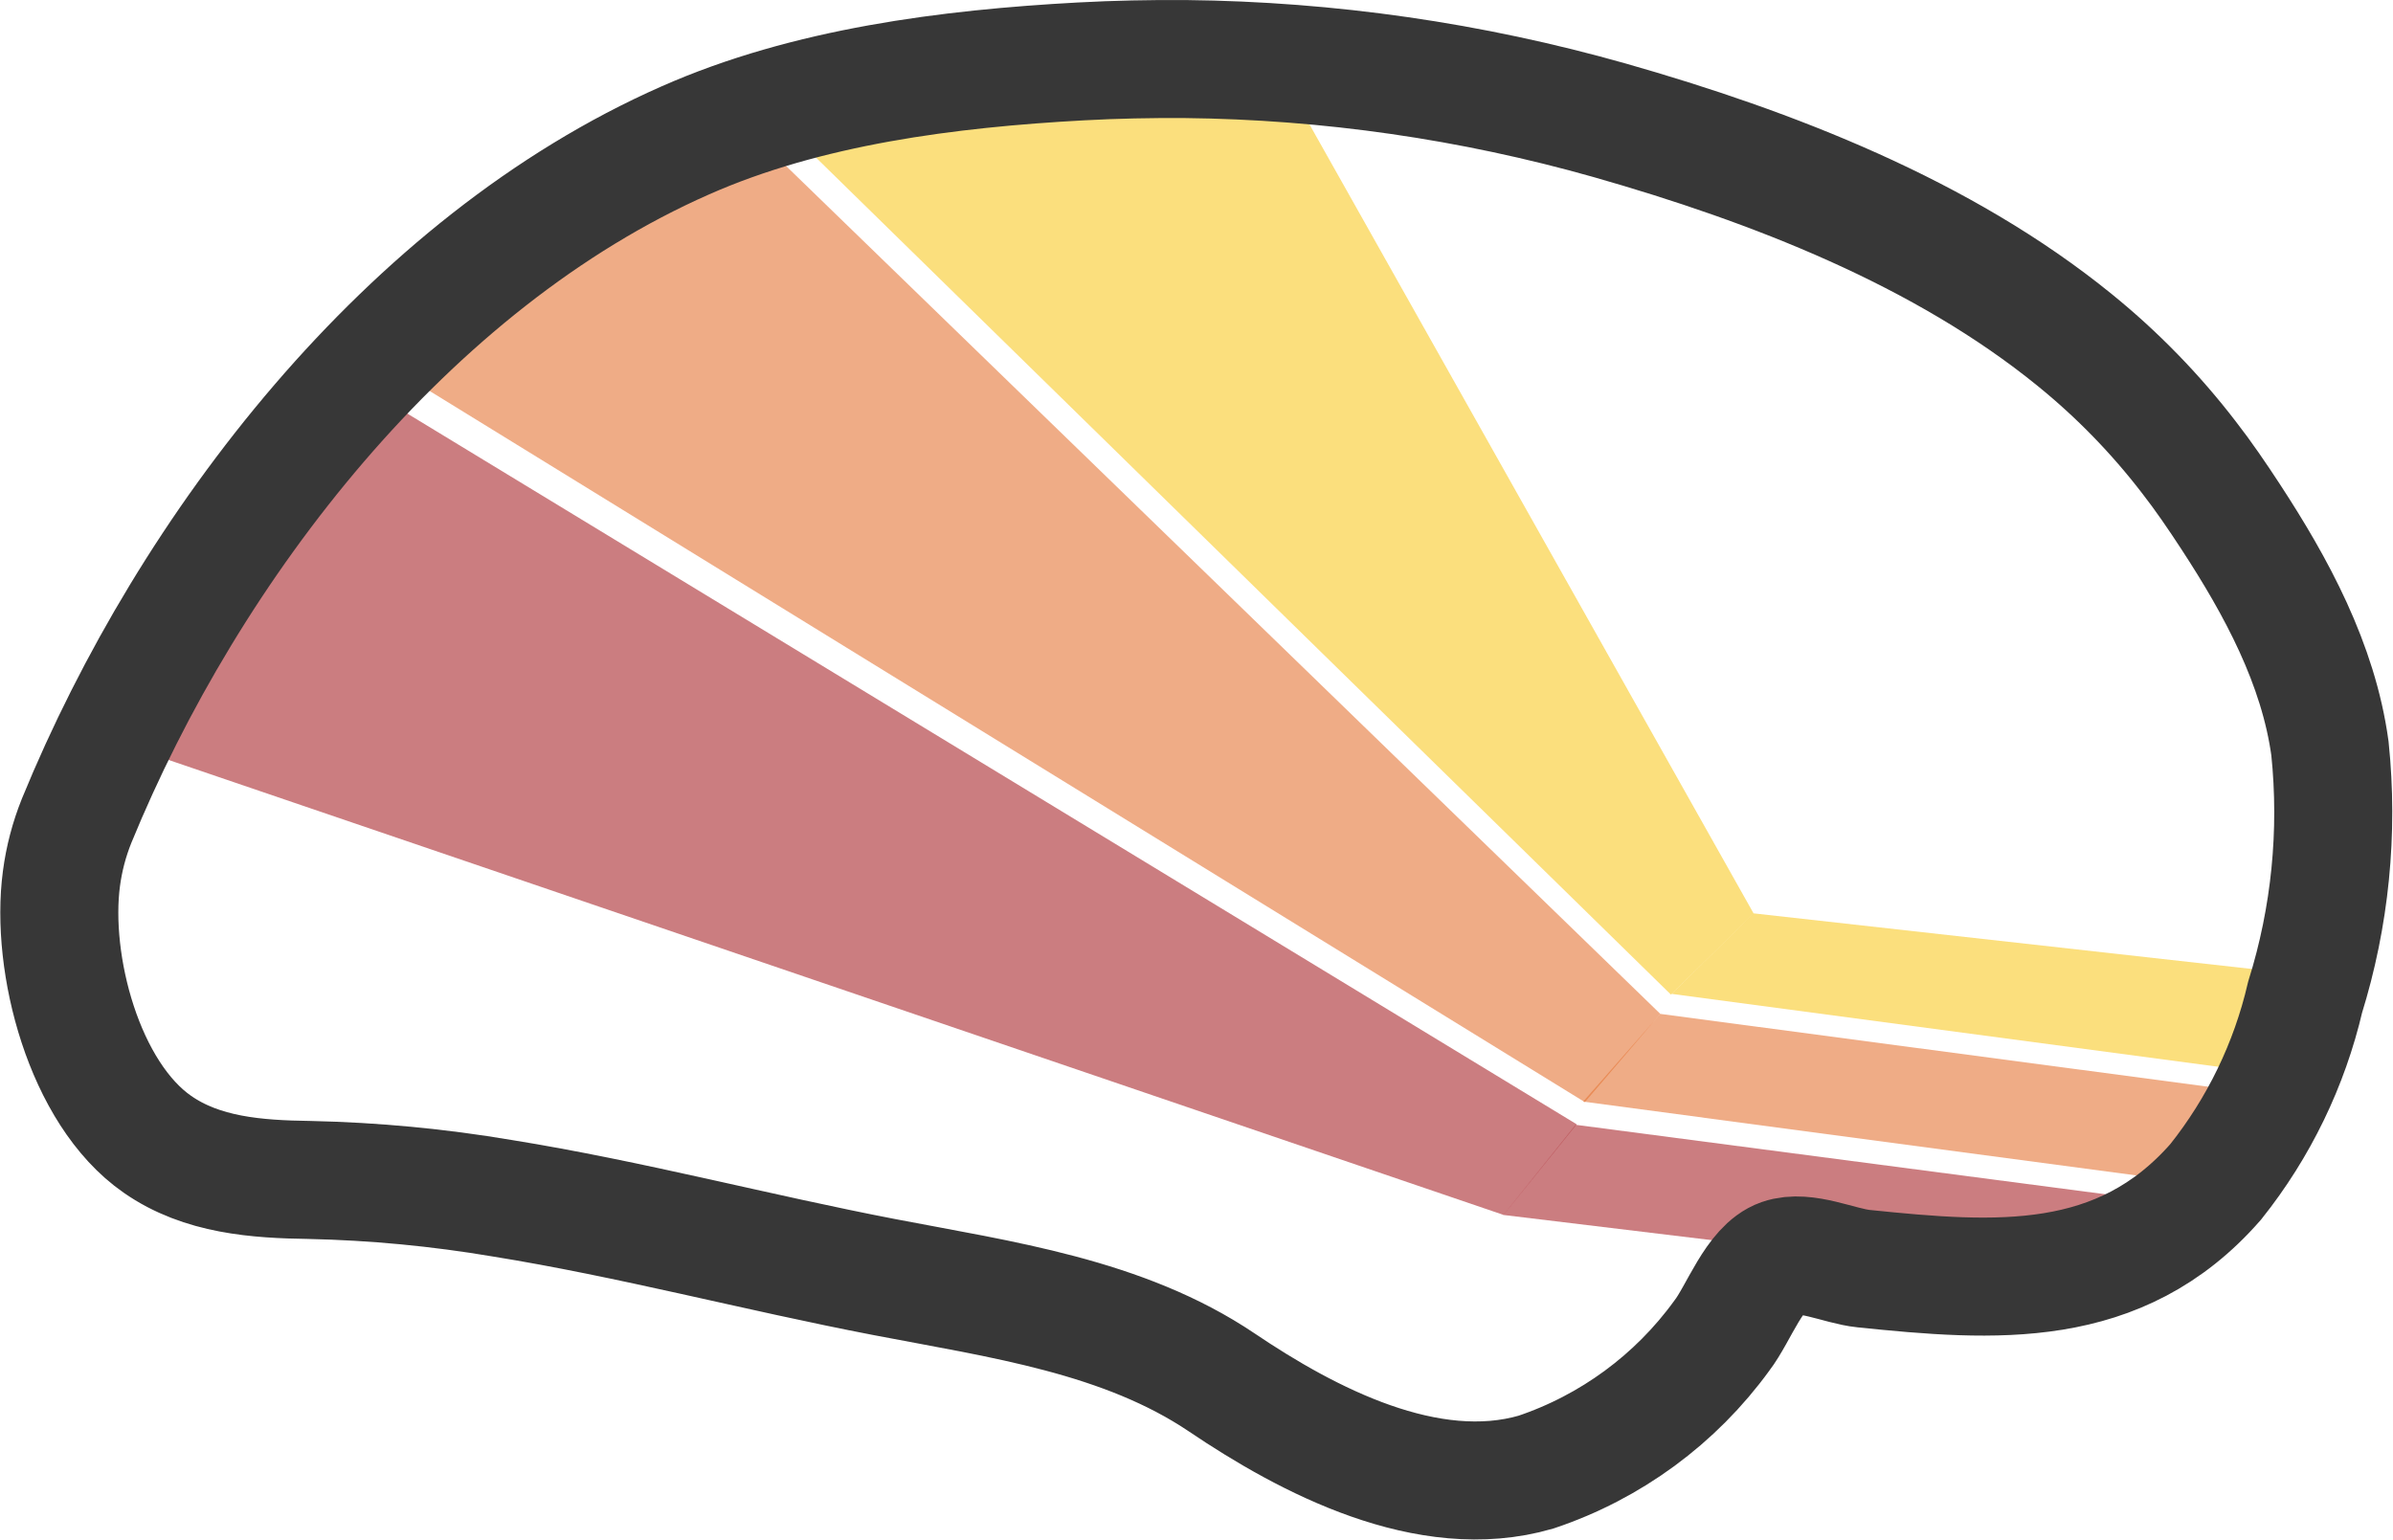
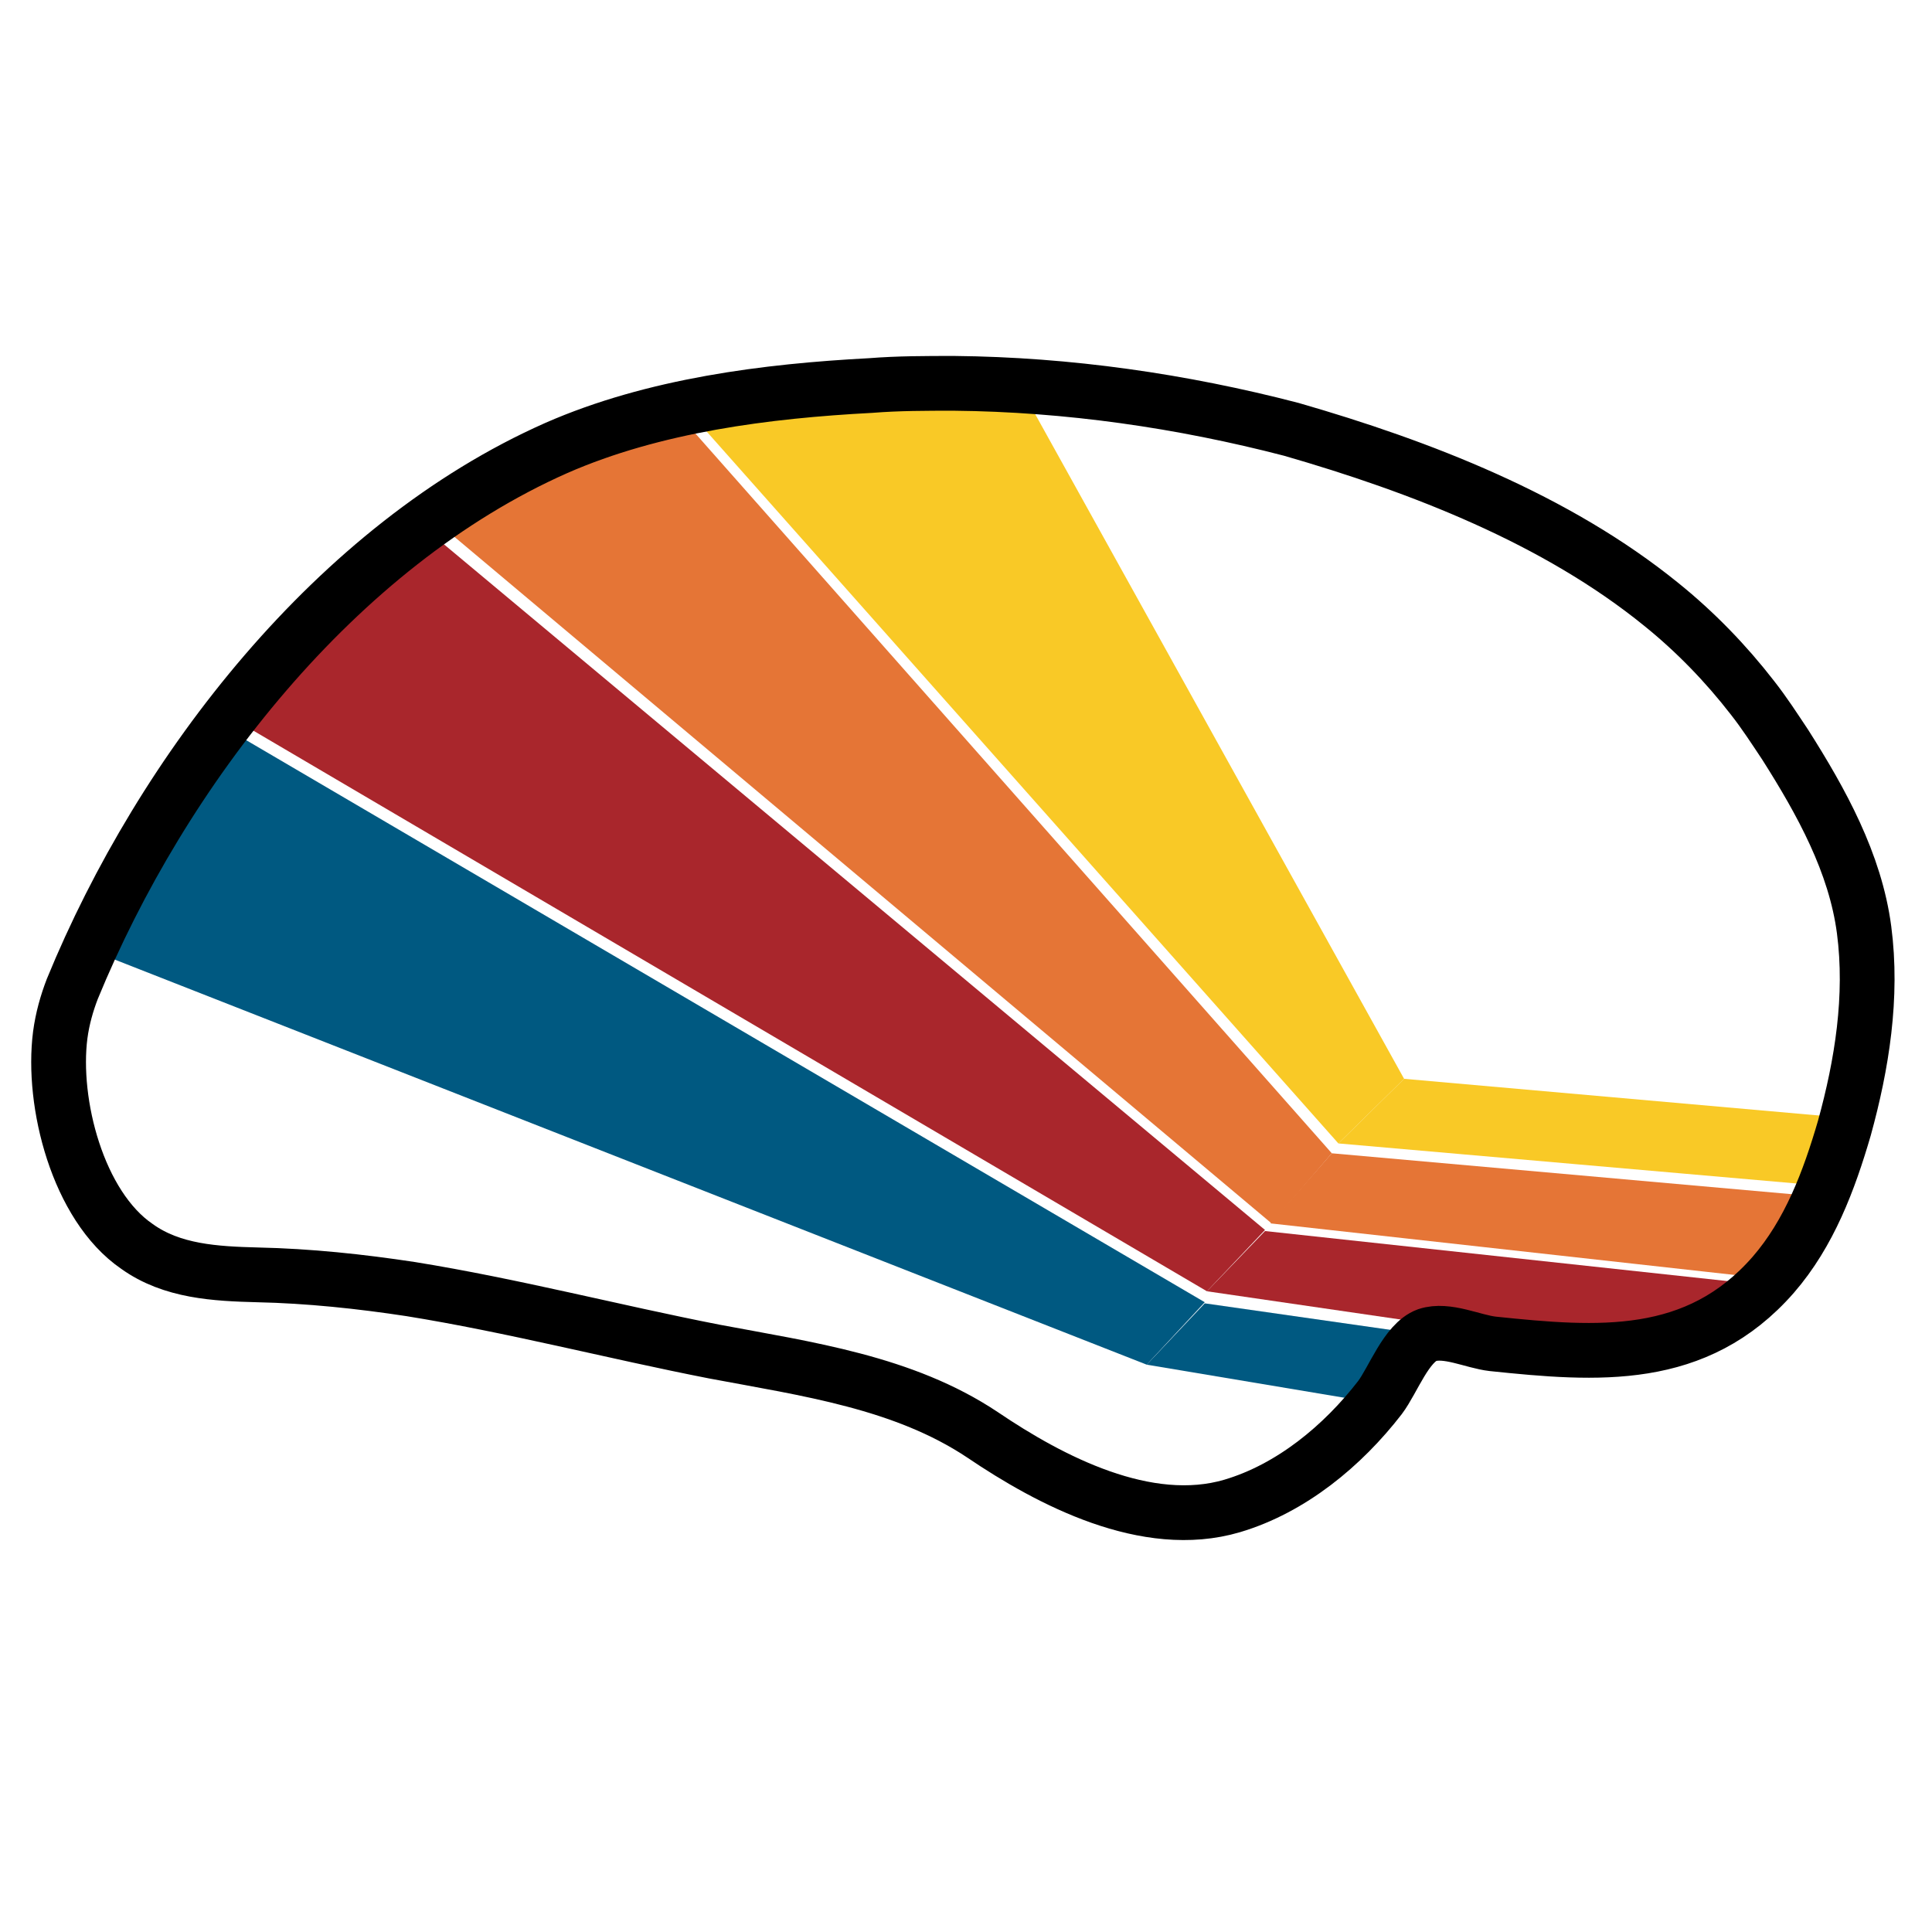
- <svg xmlns="http://www.w3.org/2000/svg" width="101.377" height="65.223" viewBox="0 0 101.377 65.223">
-   <defs>
-     <clipPath id="clip-path">
-       <path id="Path_461" data-name="Path 461" d="M57.919,3.883c-1.481-.01-2.952.02-4.433.1-5.6.306-11.592,1.062-16.76,3.35-11.745,5.178-21,17.158-25.778,28.822a10.084,10.084,0,0,0-.643,2.451c-.48,3.605.96,9.1,4.065,11.255,1.889,1.318,4.218,1.481,6.445,1.512a56.289,56.289,0,0,1,8.171.776c5.444.878,10.775,2.3,16.188,3.34,4.933.95,10.121,1.655,14.288,4.463,3.646,2.461,8.732,5.127,13.308,3.8a16.013,16.013,0,0,0,7.874-5.781c.725-.94,1.379-2.9,2.512-3.3,1.032-.357,2.472.357,3.5.46,5.576.572,10.847.97,14.911-3.677a19.739,19.739,0,0,0,3.789-7.823,26.314,26.314,0,0,0,1.052-10.54c-.49-3.575-2.267-6.853-4.218-9.835-.562-.858-1.134-1.7-1.757-2.5a29.623,29.623,0,0,0-4.831-4.964c-5.6-4.555-12.828-7.354-19.712-9.315A68.633,68.633,0,0,0,57.919,3.883Z" transform="translate(-10.214 -3.881)" />
-     </clipPath>
-   </defs>
-   <g id="PestilliLab_logo_7transp" transform="translate(-8.008 -1.586)">
-     <g id="Group_122" data-name="Group 122" transform="translate(10.214 3.881)">
-       <g id="Group_97" data-name="Group 97" transform="translate(0 0)">
-         <g id="Group_96" data-name="Group 96" clip-path="url(#clip-path)">
-           <path id="Path_460" data-name="Path 460" d="M672.089,409.292l-26.79-3.575L648.568,402l26.892,3.575Z" transform="translate(-580.437 -361.339)" fill="#e57536" opacity="0.6" />
-         </g>
+ <svg xmlns="http://www.w3.org/2000/svg" xmlns:xlink="http://www.w3.org/1999/xlink" version="1.1" id="svg2160" x="0px" y="0px" viewBox="0 0 176.4 176.4" style="enable-background:new 0 0 176.4 176.4;" xml:space="preserve">
+   <style type="text/css">
+ 	.st0{clip-path:url(#SVGID_2_);fill:#E57536;}
+ 	.st1{clip-path:url(#SVGID_4_);fill:#F9C926;}
+ 	.st2{clip-path:url(#SVGID_6_);}
+ 	.st3{fill:#F9C926;}
+ 	.st4{fill:#A9262C;}
+ 	.st5{fill:#E57536;}
+ 	.st6{clip-path:url(#SVGID_8_);fill:none;}
+ 	.st7{fill:none;stroke:#000000;stroke-width:5;stroke-miterlimit:3.994;}
+ 	.st8{fill:#005981;}
+ </style>
+   <g>
+     <g>
+       <g>
+         <defs>
+           <path id="SVGID_1_" d="M86.6,34.7c-2.5,0-5.1,0-7.6,0.2c-9.6,0.5-19.9,1.8-28.7,5.7C30.2,49.4,14.3,70,6.1,90      c-0.5,1.3-0.9,2.7-1.1,4.2c-0.8,6.2,1.6,15.6,7,19.3c3.2,2.3,7.2,2.5,11,2.6c4.7,0.1,9.4,0.6,14,1.3c9.3,1.5,18.5,3.9,27.7,5.7      c8.5,1.6,17.3,2.8,24.5,7.6c6.2,4.2,15,8.8,22.8,6.5c5.4-1.6,10.1-5.5,13.5-9.9c1.2-1.6,2.4-5,4.3-5.7c1.8-0.6,4.2,0.6,6,0.8      c9.6,1,18.6,1.7,25.5-6.3c3.3-3.8,5.1-8.6,6.5-13.4c1.6-5.8,2.6-12,1.8-18.1s-3.9-11.7-7.2-16.9c-1-1.5-1.9-2.9-3-4.3      c-2.4-3.2-5.2-6-8.3-8.5c-9.6-7.8-22-12.6-33.8-16C107.4,36.3,97,34.8,86.6,34.7z" />
+         </defs>
+         <clipPath id="SVGID_2_">
+           <use xlink:href="#SVGID_1_" style="overflow:visible;" />
+         </clipPath>
+         <polygon class="st0" points="161.9,116.8 116,111.7 121.6,105.3 167.7,109.4    " />
      </g>
-       <g id="Group_99" data-name="Group 99" transform="translate(0 0)">
-         <g id="Group_98" data-name="Group 98" clip-path="url(#clip-path)">
-           <path id="Path_462" data-name="Path 462" d="M708.034,367.184,682,363.711l3.472-3.411,23.787,2.655Z" transform="translate(-613.388 -323.898)" fill="#f9c926" opacity="0.6" />
-         </g>
+     </g>
+     <g>
+       <g>
+         <defs>
+           <path id="SVGID_3_" d="M86.6,34.7c-2.5,0-5.1,0-7.6,0.2c-9.6,0.5-19.9,1.8-28.7,5.7C30.2,49.4,14.3,70,6.1,90      c-0.5,1.3-0.9,2.7-1.1,4.2c-0.8,6.2,1.6,15.6,7,19.3c3.2,2.3,7.2,2.5,11,2.6c4.7,0.1,9.4,0.6,14,1.3c9.3,1.5,18.5,3.9,27.7,5.7      c8.5,1.6,17.3,2.8,24.5,7.6c6.2,4.2,15,8.8,22.8,6.5c5.4-1.6,10.1-5.5,13.5-9.9c1.2-1.6,2.4-5,4.3-5.7c1.8-0.6,4.2,0.6,6,0.8      c9.6,1,18.6,1.7,25.5-6.3c3.3-3.8,5.1-8.6,6.5-13.4c1.6-5.8,2.6-12,1.8-18.1s-3.9-11.7-7.2-16.9c-1-1.5-1.9-2.9-3-4.3      c-2.4-3.2-5.2-6-8.3-8.5c-9.6-7.8-22-12.6-33.8-16C107.4,36.3,97,34.8,86.6,34.7z" />
+         </defs>
+         <clipPath id="SVGID_4_">
+           <use xlink:href="#SVGID_3_" style="overflow:visible;" />
+         </clipPath>
+         <polygon class="st1" points="166.8,108.3 122.2,104.4 128.2,98.5 168.9,102.1    " />
      </g>
-       <g id="Group_119" data-name="Group 119" transform="translate(0 0)">
-         <g id="Group_118" data-name="Group 118" opacity="0.6" clip-path="url(#clip-path)">
-           <g id="Group_105" data-name="Group 105" transform="translate(29.444 -1.193)">
-             <g id="Group_104" data-name="Group 104" transform="translate(0 0)">
-               <g id="Group_103" data-name="Group 103">
-                 <g id="Group_102" data-name="Group 102">
-                   <g id="Group_101" data-name="Group 101">
-                     <g id="Group_100" data-name="Group 100">
-                       <path id="Path_464" data-name="Path 464" d="M337.637,33.237,298.5-5.083,319.979-7.8l21.162,37.6Z" transform="translate(-298.5 7.8)" fill="#f9c926" />
+     </g>
+     <g>
+       <g>
+         <defs>
+           <path id="SVGID_5_" d="M86.6,34.7c-2.5,0-5.1,0-7.6,0.2c-9.6,0.5-19.9,1.8-28.7,5.7C30.2,49.4,14.3,70,6.1,90      c-0.5,1.3-0.9,2.7-1.1,4.2c-0.8,6.2,1.6,15.6,7,19.3c3.2,2.3,7.2,2.5,11,2.6c4.7,0.1,9.4,0.6,14,1.3c9.3,1.5,18.5,3.9,27.7,5.7      c8.5,1.6,17.3,2.8,24.5,7.6c6.2,4.2,15,8.8,22.8,6.5c5.4-1.6,10.1-5.5,13.5-9.9c1.2-1.6,2.4-5,4.3-5.7c1.8-0.6,4.2,0.6,6,0.8      c9.6,1,18.6,1.7,25.5-6.3c3.3-3.8,5.1-8.6,6.5-13.4c1.6-5.8,2.6-12,1.8-18.1s-3.9-11.7-7.2-16.9c-1-1.5-1.9-2.9-3-4.3      c-2.4-3.2-5.2-6-8.3-8.5c-9.6-7.8-22-12.6-33.8-16C107.4,36.3,97,34.8,86.6,34.7z" />
+         </defs>
+         <clipPath id="SVGID_6_">
+           <use xlink:href="#SVGID_5_" style="overflow:visible;" />
+         </clipPath>
+         <g class="st2">
+           <g>
+             <g>
+               <g>
+                 <g>
+                   <g>
+                     <g>
+                       <polygon class="st3" points="122.2,104.4 63.1,37.8 91.9,33.1 128.2,98.5           " />
                    </g>
                  </g>
                </g>
              </g>
            </g>
          </g>
-           <g id="Group_111" data-name="Group 111" transform="translate(0.601 13.044)">
-             <g id="Group_110" data-name="Group 110">
-               <g id="Group_109" data-name="Group 109">
-                 <g id="Group_108" data-name="Group 108">
-                   <g id="Group_107" data-name="Group 107">
-                     <g id="Group_106" data-name="Group 106">
-                       <path id="Path_465" data-name="Path 465" d="M76.992,167.735,16.1,146.981,26.957,131.6l53.13,32.294Z" transform="translate(-16.1 -131.6)" fill="#a9262c" />
+           <g>
+             <g>
+               <g>
+                 <g>
+                   <g>
+                     <g>
+                       <polygon class="st4" points="110.2,117.9 20.9,65.4 38.5,48 115.5,112.3           " />
                    </g>
                  </g>
                </g>
              </g>
            </g>
          </g>
-           <g id="Group_117" data-name="Group 117" transform="translate(13.143 1.422)">
-             <g id="Group_116" data-name="Group 116">
-               <g id="Group_115" data-name="Group 115">
-                 <g id="Group_114" data-name="Group 114">
-                   <g id="Group_113" data-name="Group 113">
-                     <g id="Group_112" data-name="Group 112">
-                       <path id="Path_466" data-name="Path 466" d="M190.692,60.778,138.9,28.892,153.434,17.8l40.455,39.239Z" transform="translate(-138.9 -17.8)" fill="#e57536" />
+           <g>
+             <g>
+               <g>
+                 <g>
+                   <g>
+                     <g>
+                       <polygon class="st5" points="116.1,111.7 40.4,48.1 61.3,37.1 121.6,105.3           " />
                    </g>
                  </g>
                </g>
              </g>
            </g>
          </g>
        </g>
      </g>
-       <g id="Group_121" data-name="Group 121" transform="translate(0 0)">
-         <g id="Group_120" data-name="Group 120" transform="translate(0 0)" clip-path="url(#clip-path)">
-           <line id="Line_95" data-name="Line 95" x1="6.639" y2="7.211" transform="translate(65.701 51.16)" fill="none" />
+     </g>
+     <g>
+       <g>
+         <defs>
+           <path id="SVGID_7_" d="M86.6,34.7c-2.5,0-5.1,0-7.6,0.2c-9.6,0.5-19.9,1.8-28.7,5.7C30.2,49.4,14.3,70,6.1,90      c-0.5,1.3-0.9,2.7-1.1,4.2c-0.8,6.2,1.6,15.6,7,19.3c3.2,2.3,7.2,2.5,11,2.6c4.7,0.1,9.4,0.6,14,1.3c9.3,1.5,18.5,3.9,27.7,5.7      c8.5,1.6,17.3,2.8,24.5,7.6c6.2,4.2,15,8.8,22.8,6.5c5.4-1.6,10.1-5.5,13.5-9.9c1.2-1.6,2.4-5,4.3-5.7c1.8-0.6,4.2,0.6,6,0.8      c9.6,1,18.6,1.7,25.5-6.3c3.3-3.8,5.1-8.6,6.5-13.4c1.6-5.8,2.6-12,1.8-18.1s-3.9-11.7-7.2-16.9c-1-1.5-1.9-2.9-3-4.3      c-2.4-3.2-5.2-6-8.3-8.5c-9.6-7.8-22-12.6-33.8-16C107.4,36.3,97,34.8,86.6,34.7z" />
+         </defs>
+         <clipPath id="SVGID_8_">
+           <use xlink:href="#SVGID_7_" style="overflow:visible;" />
+         </clipPath>
+         <line class="st6" x1="128.8" y1="122.3" x2="117.4" y2="134.7" />
+       </g>
+     </g>
+   </g>
+   <polygon class="st4" points="149.3,123.6 110.2,117.9 115.5,112.4 160.8,117.3 " />
+   <path class="st7" d="M133.5,120.5" />
+   <g>
+     <g>
+       <g>
+         <g>
+           <g>
+             <g>
+               <polygon class="st8" points="104.7,124.6 8.4,86.8 22,67.3 110,118.9       " />
+             </g>
+           </g>
        </g>
      </g>
    </g>
-     <path id="Path_469" data-name="Path 469" d="M635.006,454.577,612.2,451.82l3.064-3.82,26.483,3.473Z" transform="translate(-540.504 -398.759)" fill="#a9262c" opacity="0.6" />
-     <path id="Path_470" data-name="Path 470" d="M745.4,494.7" transform="translate(-660.099 -440.69)" fill="none" stroke="#000" stroke-miterlimit="3.994" stroke-width="1" />
-     <g id="Group_123" data-name="Group 123" transform="translate(10.52 4.086)">
-       <path id="path2179_1_" d="M60.919,5.883c-1.481-.01-2.952.02-4.433.1-5.6.306-11.592,1.062-16.76,3.35-11.745,5.178-21,17.158-25.778,28.822a10.084,10.084,0,0,0-.643,2.451c-.48,3.605.96,9.1,4.065,11.255,1.889,1.318,4.218,1.481,6.445,1.512a56.29,56.29,0,0,1,8.171.776c5.444.878,10.775,2.3,16.188,3.34,4.933.95,10.121,1.655,14.288,4.463,3.646,2.461,8.732,5.127,13.308,3.8a16.013,16.013,0,0,0,7.874-5.781c.725-.94,1.379-2.9,2.512-3.3,1.032-.357,2.472.357,3.5.46,5.576.572,10.847.97,14.911-3.677a19.739,19.739,0,0,0,3.789-7.823,26.314,26.314,0,0,0,1.052-10.54c-.49-3.575-2.267-6.853-4.218-9.835-.562-.858-1.134-1.7-1.757-2.5a29.624,29.624,0,0,0-4.831-4.964c-5.6-4.555-12.828-7.354-19.712-9.315A68.633,68.633,0,0,0,60.919,5.883Z" transform="translate(-13.214 -5.881)" fill="none" stroke="#373737" stroke-miterlimit="3.994" stroke-width="5" />
-     </g>
+   </g>
+   <polygon class="st8" points="126.8,128.3 104.7,124.6 110,119 130.3,121.9 " />
+   <g>
+     <path id="path2179_1_" class="st7" d="M87.1,35c-2.5,0-5.1,0-7.6,0.2C70,35.7,59.7,37,50.8,40.9c-20.1,8.9-36,29.4-44.2,49.4   c-0.5,1.3-0.9,2.7-1.1,4.2c-0.8,6.2,1.6,15.6,7,19.3c3.2,2.3,7.2,2.5,11,2.6c4.7,0.1,9.4,0.6,14,1.3c9.3,1.5,18.5,3.9,27.7,5.7   c8.5,1.6,17.3,2.8,24.5,7.6c6.2,4.2,15,8.8,22.8,6.5c5.4-1.6,10.1-5.5,13.5-9.9c1.2-1.6,2.4-5,4.3-5.7c1.8-0.6,4.2,0.6,6,0.8   c9.6,1,18.6,1.7,25.6-6.3c3.3-3.8,5.1-8.6,6.5-13.4c1.6-5.8,2.6-12,1.8-18.1S166.3,73.2,163,68c-1-1.5-1.9-2.9-3-4.3   c-2.4-3.1-5.2-6-8.3-8.5c-9.6-7.8-22-12.6-33.8-16C107.9,36.6,97.5,35.1,87.1,35z" />
  </g>
</svg>
